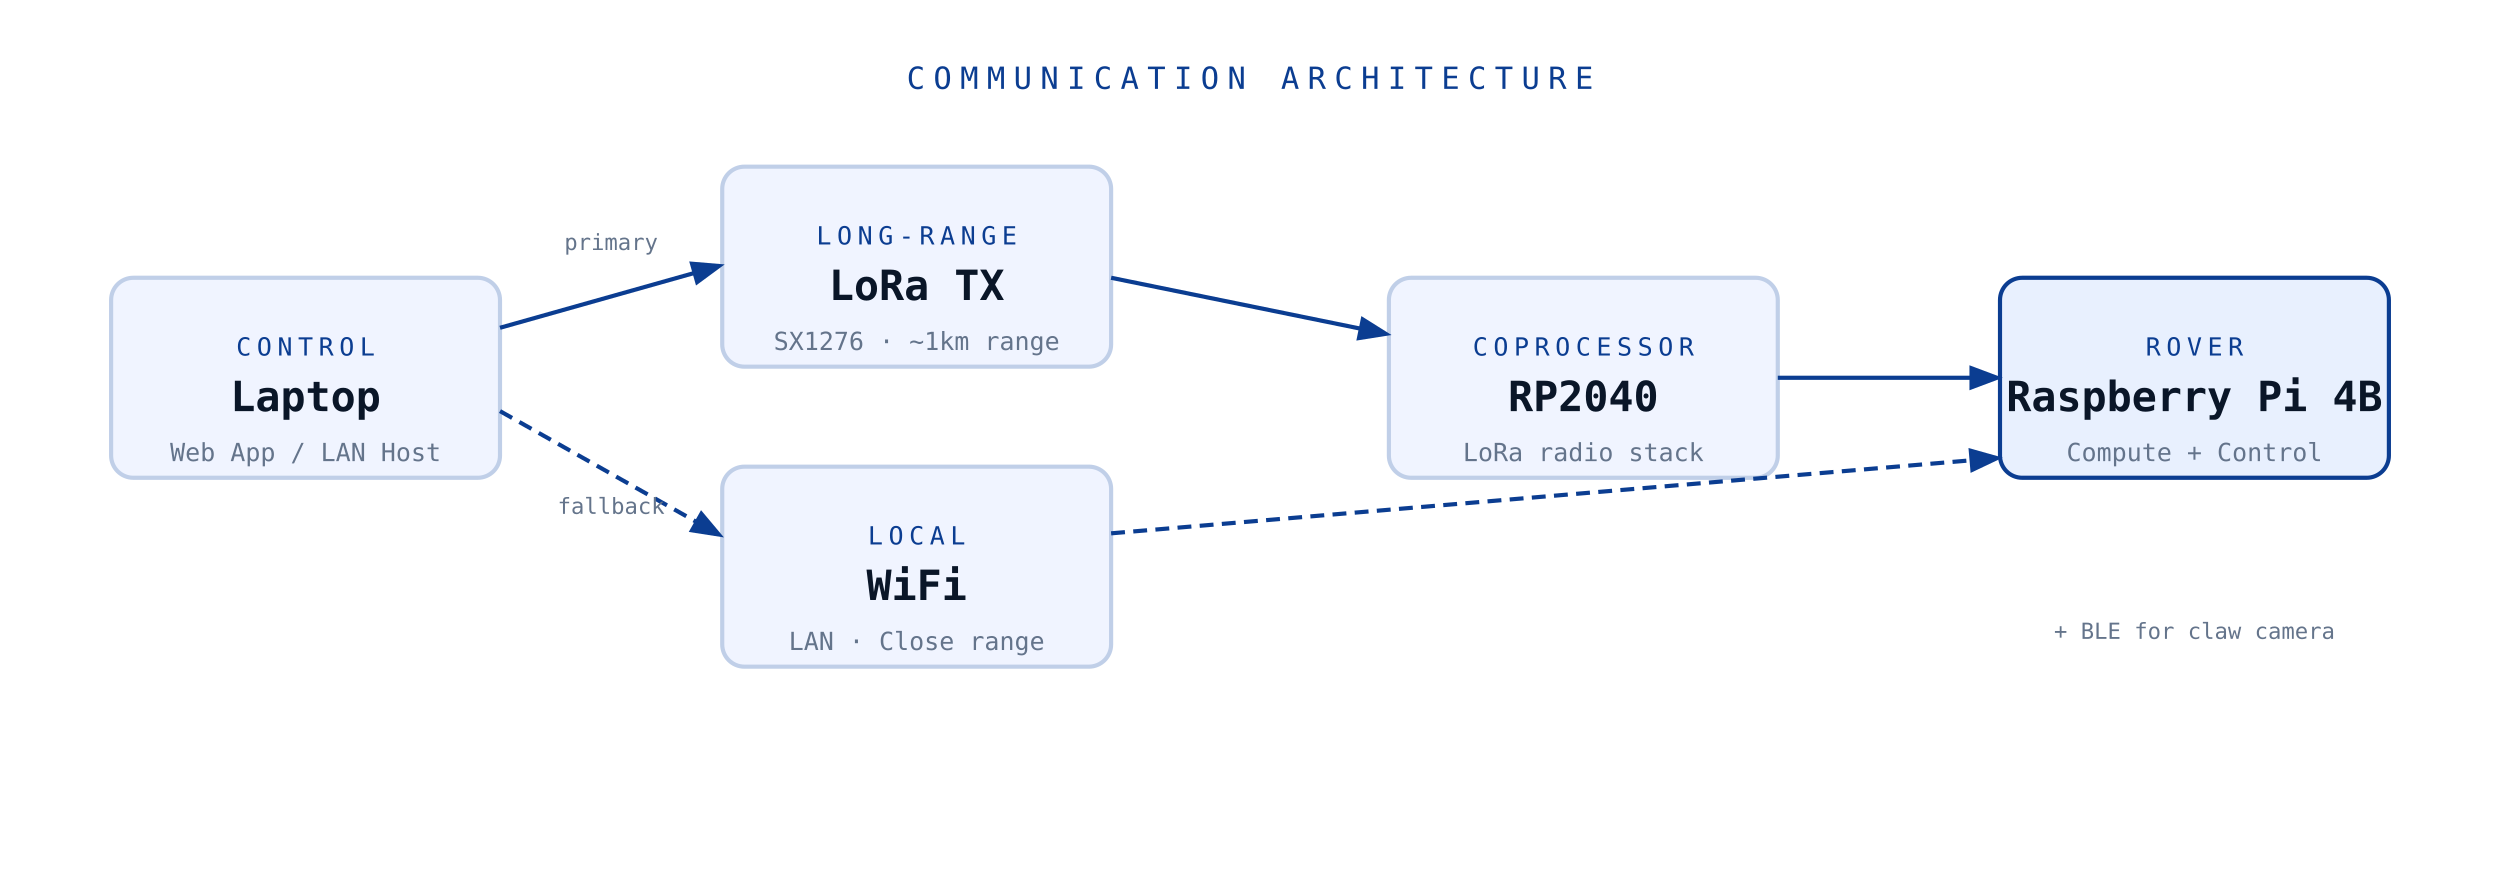
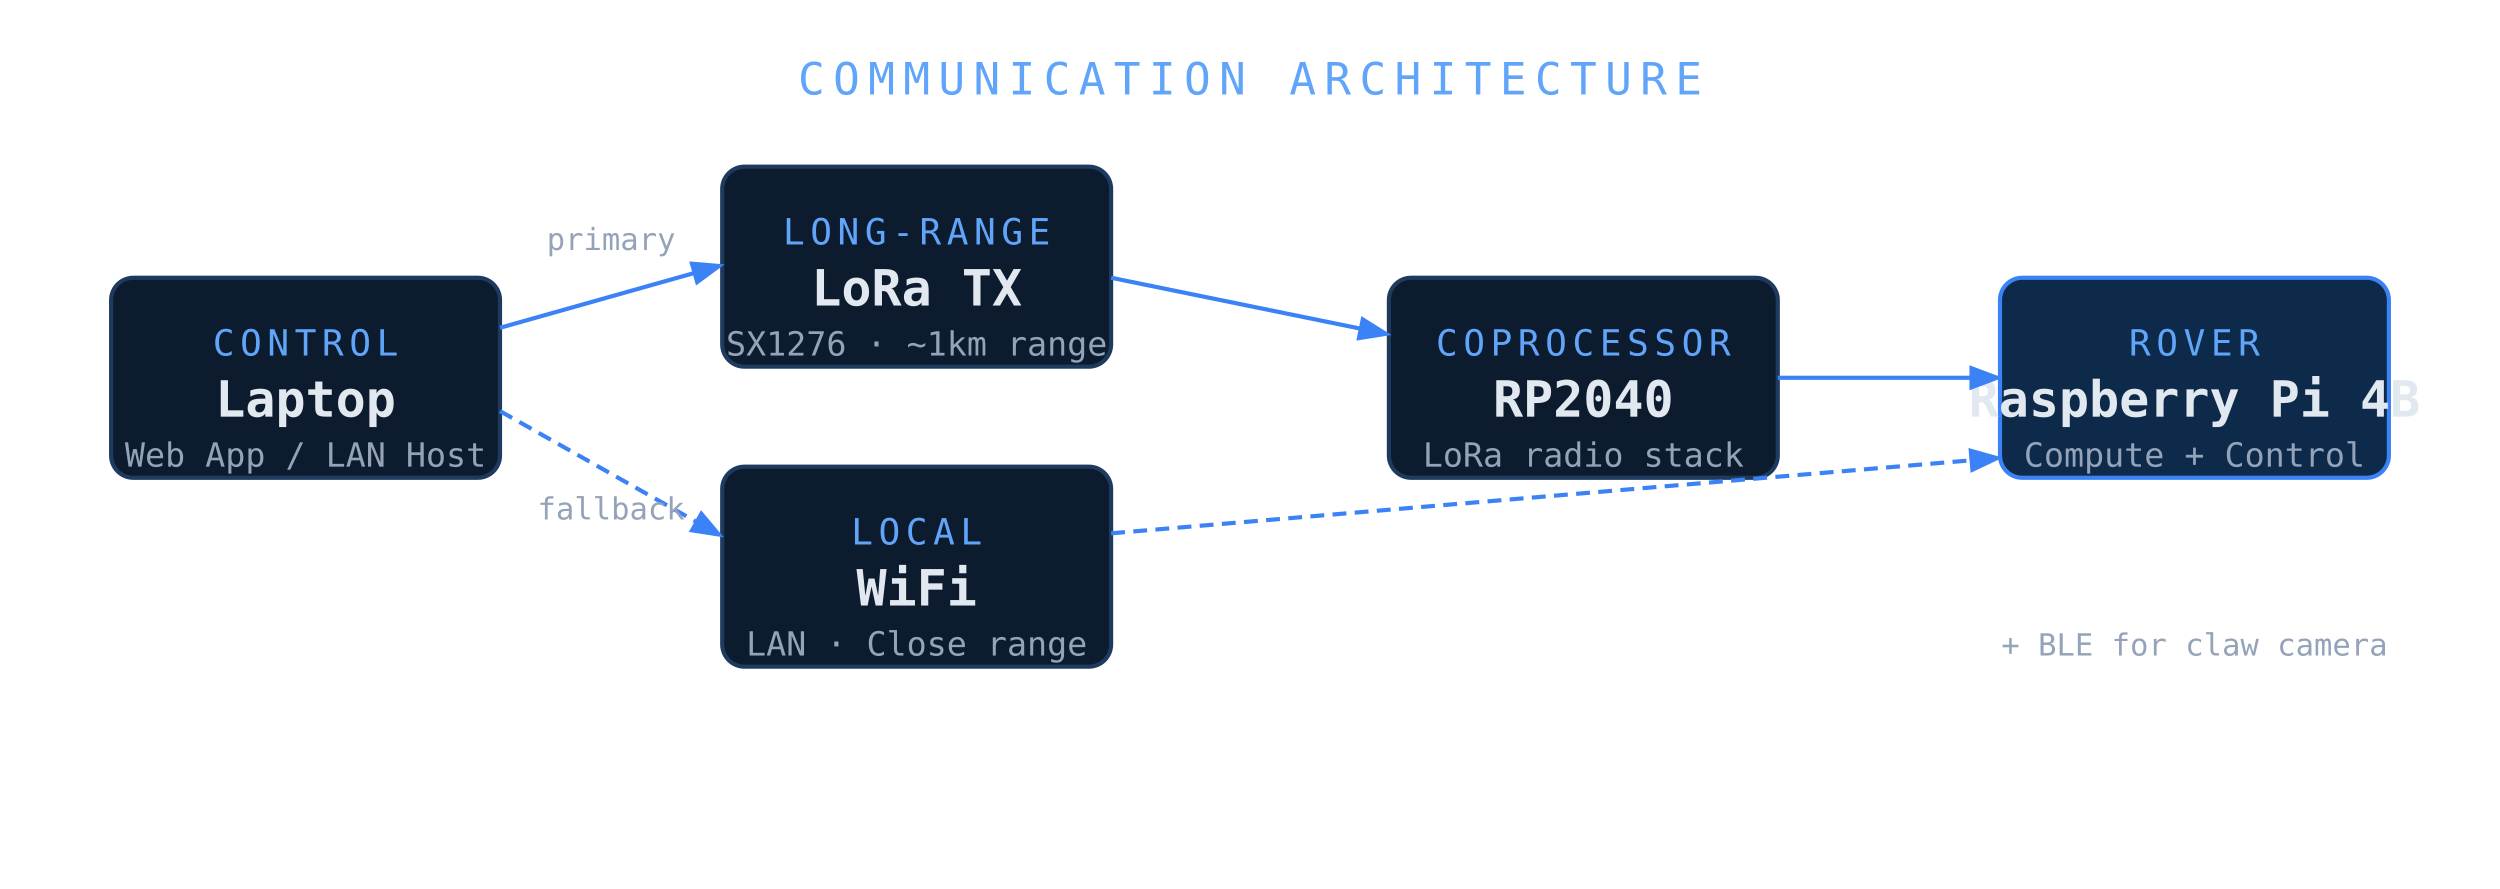
- <svg xmlns="http://www.w3.org/2000/svg" viewBox="0 0 900 320" width="900" height="320" style="background:#ffffff;font-family:monospace">
-   <text x="450" y="32" text-anchor="middle" fill="#0b3d91" font-size="11" letter-spacing="3" font-family="monospace">COMMUNICATION ARCHITECTURE</text>
-   <rect x="40" y="100" width="140" height="72" rx="8" fill="#f0f4ff" stroke="#c0cfe8" stroke-width="1.5" />
-   <text x="110" y="128" text-anchor="middle" fill="#0b3d91" font-size="9" letter-spacing="2">CONTROL</text>
-   <text x="110" y="148" text-anchor="middle" fill="#0a1628" font-size="15" font-weight="bold">Laptop</text>
-   <text x="110" y="166" text-anchor="middle" fill="#64748b" font-size="9">Web App / LAN Host</text>
-   <rect x="260" y="60" width="140" height="72" rx="8" fill="#f0f4ff" stroke="#c0cfe8" stroke-width="1.5" />
-   <text x="330" y="88" text-anchor="middle" fill="#0b3d91" font-size="9" letter-spacing="2">LONG-RANGE</text>
-   <text x="330" y="108" text-anchor="middle" fill="#0a1628" font-size="15" font-weight="bold">LoRa TX</text>
-   <text x="330" y="126" text-anchor="middle" fill="#64748b" font-size="9">SX1276 · ~1km range</text>
-   <rect x="260" y="168" width="140" height="72" rx="8" fill="#f0f4ff" stroke="#c0cfe8" stroke-width="1.5" />
-   <text x="330" y="196" text-anchor="middle" fill="#0b3d91" font-size="9" letter-spacing="2">LOCAL</text>
-   <text x="330" y="216" text-anchor="middle" fill="#0a1628" font-size="15" font-weight="bold">WiFi</text>
-   <text x="330" y="234" text-anchor="middle" fill="#64748b" font-size="9">LAN · Close range</text>
-   <rect x="500" y="100" width="140" height="72" rx="8" fill="#f0f4ff" stroke="#c0cfe8" stroke-width="1.5" />
-   <text x="570" y="128" text-anchor="middle" fill="#0b3d91" font-size="9" letter-spacing="2">COPROCESSOR</text>
-   <text x="570" y="148" text-anchor="middle" fill="#0a1628" font-size="15" font-weight="bold">RP2040</text>
-   <text x="570" y="166" text-anchor="middle" fill="#64748b" font-size="9">LoRa radio stack</text>
-   <rect x="720" y="100" width="140" height="72" rx="8" fill="#e8f0fe" stroke="#0b3d91" stroke-width="1.5" />
-   <text x="790" y="128" text-anchor="middle" fill="#0b3d91" font-size="9" letter-spacing="2">ROVER</text>
-   <text x="790" y="148" text-anchor="middle" fill="#0a1628" font-size="15" font-weight="bold">Raspberry Pi 4B</text>
-   <text x="790" y="166" text-anchor="middle" fill="#64748b" font-size="9">Compute + Control</text>
+ <svg xmlns="http://www.w3.org/2000/svg" viewBox="0 0 900 320" width="900" height="320" style="background:#000000;font-family:monospace">
+   <text x="450" y="34" text-anchor="middle" fill="#60a5fa" font-size="16" letter-spacing="3" font-family="monospace">COMMUNICATION ARCHITECTURE</text>
+   <rect x="40" y="100" width="140" height="72" rx="8" fill="#0d1b2e" stroke="#1e3a5f" stroke-width="1.5" />
+   <text x="110" y="128" text-anchor="middle" fill="#60a5fa" font-size="13" letter-spacing="2">CONTROL</text>
+   <text x="110" y="150" text-anchor="middle" fill="#e2e8f0" font-size="18" font-weight="bold">Laptop</text>
+   <text x="110" y="168" text-anchor="middle" fill="#94a3b8" font-size="12">Web App / LAN Host</text>
+   <rect x="260" y="60" width="140" height="72" rx="8" fill="#0d1b2e" stroke="#1e3a5f" stroke-width="1.5" />
+   <text x="330" y="88" text-anchor="middle" fill="#60a5fa" font-size="13" letter-spacing="2">LONG-RANGE</text>
+   <text x="330" y="110" text-anchor="middle" fill="#e2e8f0" font-size="18" font-weight="bold">LoRa TX</text>
+   <text x="330" y="128" text-anchor="middle" fill="#94a3b8" font-size="12">SX1276 · ~1km range</text>
+   <rect x="260" y="168" width="140" height="72" rx="8" fill="#0d1b2e" stroke="#1e3a5f" stroke-width="1.5" />
+   <text x="330" y="196" text-anchor="middle" fill="#60a5fa" font-size="13" letter-spacing="2">LOCAL</text>
+   <text x="330" y="218" text-anchor="middle" fill="#e2e8f0" font-size="18" font-weight="bold">WiFi</text>
+   <text x="330" y="236" text-anchor="middle" fill="#94a3b8" font-size="12">LAN · Close range</text>
+   <rect x="500" y="100" width="140" height="72" rx="8" fill="#0d1b2e" stroke="#1e3a5f" stroke-width="1.5" />
+   <text x="570" y="128" text-anchor="middle" fill="#60a5fa" font-size="13" letter-spacing="2">COPROCESSOR</text>
+   <text x="570" y="150" text-anchor="middle" fill="#e2e8f0" font-size="18" font-weight="bold">RP2040</text>
+   <text x="570" y="168" text-anchor="middle" fill="#94a3b8" font-size="12">LoRa radio stack</text>
+   <rect x="720" y="100" width="140" height="72" rx="8" fill="#0d2a4a" stroke="#3b82f6" stroke-width="1.5" />
+   <text x="790" y="128" text-anchor="middle" fill="#60a5fa" font-size="13" letter-spacing="2">ROVER</text>
+   <text x="790" y="150" text-anchor="middle" fill="#e2e8f0" font-size="18" font-weight="bold">Raspberry Pi 4B</text>
+   <text x="790" y="168" text-anchor="middle" fill="#94a3b8" font-size="12">Compute + Control</text>
  <defs>
    <marker id="arrow" markerWidth="8" markerHeight="8" refX="6" refY="3" orient="auto">
-       <path d="M0,0 L0,6 L8,3 z" fill="#0b3d91" />
+       <path d="M0,0 L0,6 L8,3 z" fill="#3b82f6" />
    </marker>
  </defs>
-   <line x1="180" y1="118" x2="258" y2="96" stroke="#0b3d91" stroke-width="1.5" marker-end="url(#arrow)" />
-   <line x1="180" y1="148" x2="258" y2="192" stroke="#0b3d91" stroke-width="1.5" stroke-dasharray="5,3" marker-end="url(#arrow)" />
-   <line x1="400" y1="100" x2="498" y2="120" stroke="#0b3d91" stroke-width="1.5" marker-end="url(#arrow)" />
-   <line x1="400" y1="192" x2="718" y2="165" stroke="#0b3d91" stroke-width="1.5" stroke-dasharray="5,3" marker-end="url(#arrow)" />
-   <line x1="640" y1="136" x2="718" y2="136" stroke="#0b3d91" stroke-width="1.5" marker-end="url(#arrow)" />
-   <text x="220" y="90" text-anchor="middle" fill="#64748b" font-size="8">primary</text>
-   <text x="220" y="185" text-anchor="middle" fill="#64748b" font-size="8">fallback</text>
-   <text x="790" y="230" text-anchor="middle" fill="#64748b" font-size="8">+ BLE for claw camera</text>
+   <line x1="180" y1="118" x2="258" y2="96" stroke="#3b82f6" stroke-width="1.5" marker-end="url(#arrow)" />
+   <line x1="180" y1="148" x2="258" y2="192" stroke="#3b82f6" stroke-width="1.5" stroke-dasharray="5,3" marker-end="url(#arrow)" />
+   <line x1="400" y1="100" x2="498" y2="120" stroke="#3b82f6" stroke-width="1.5" marker-end="url(#arrow)" />
+   <line x1="400" y1="192" x2="718" y2="165" stroke="#3b82f6" stroke-width="1.5" stroke-dasharray="5,3" marker-end="url(#arrow)" />
+   <line x1="640" y1="136" x2="718" y2="136" stroke="#3b82f6" stroke-width="1.5" marker-end="url(#arrow)" />
+   <text x="220" y="90" text-anchor="middle" fill="#94a3b8" font-size="11">primary</text>
+   <text x="220" y="187" text-anchor="middle" fill="#94a3b8" font-size="11">fallback</text>
+   <text x="790" y="236" text-anchor="middle" fill="#94a3b8" font-size="11">+ BLE for claw camera</text>
</svg>
